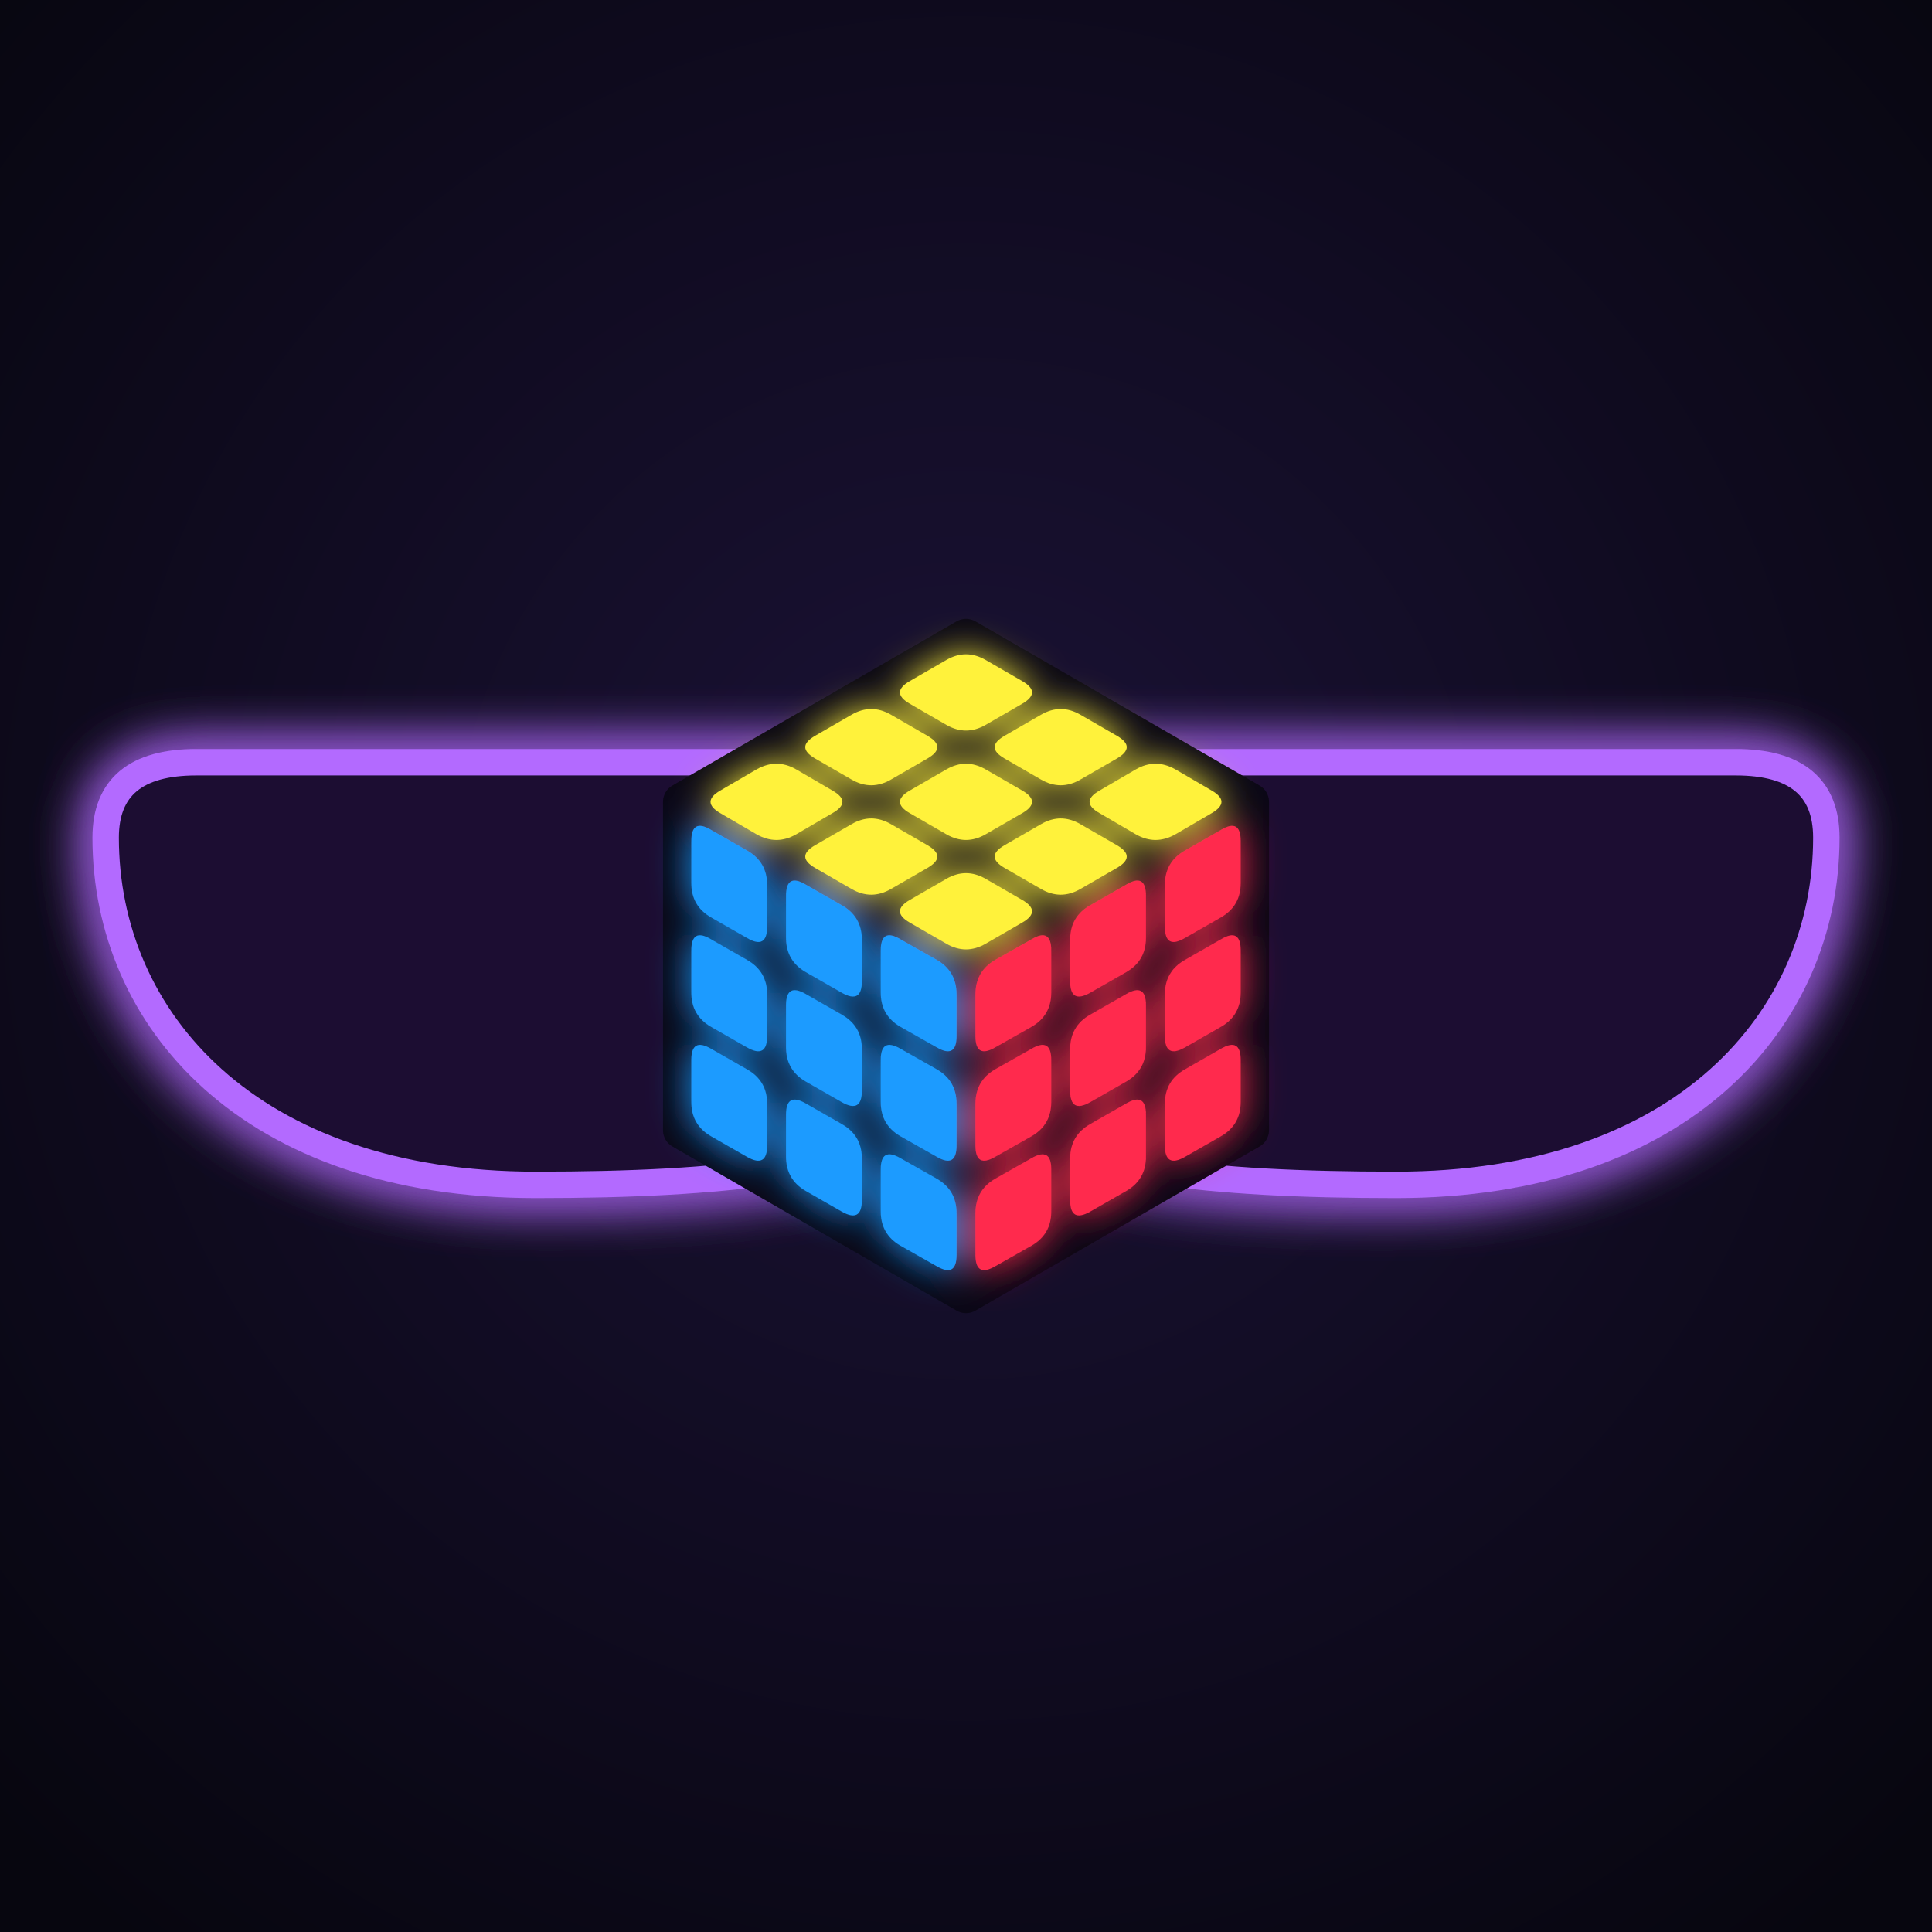
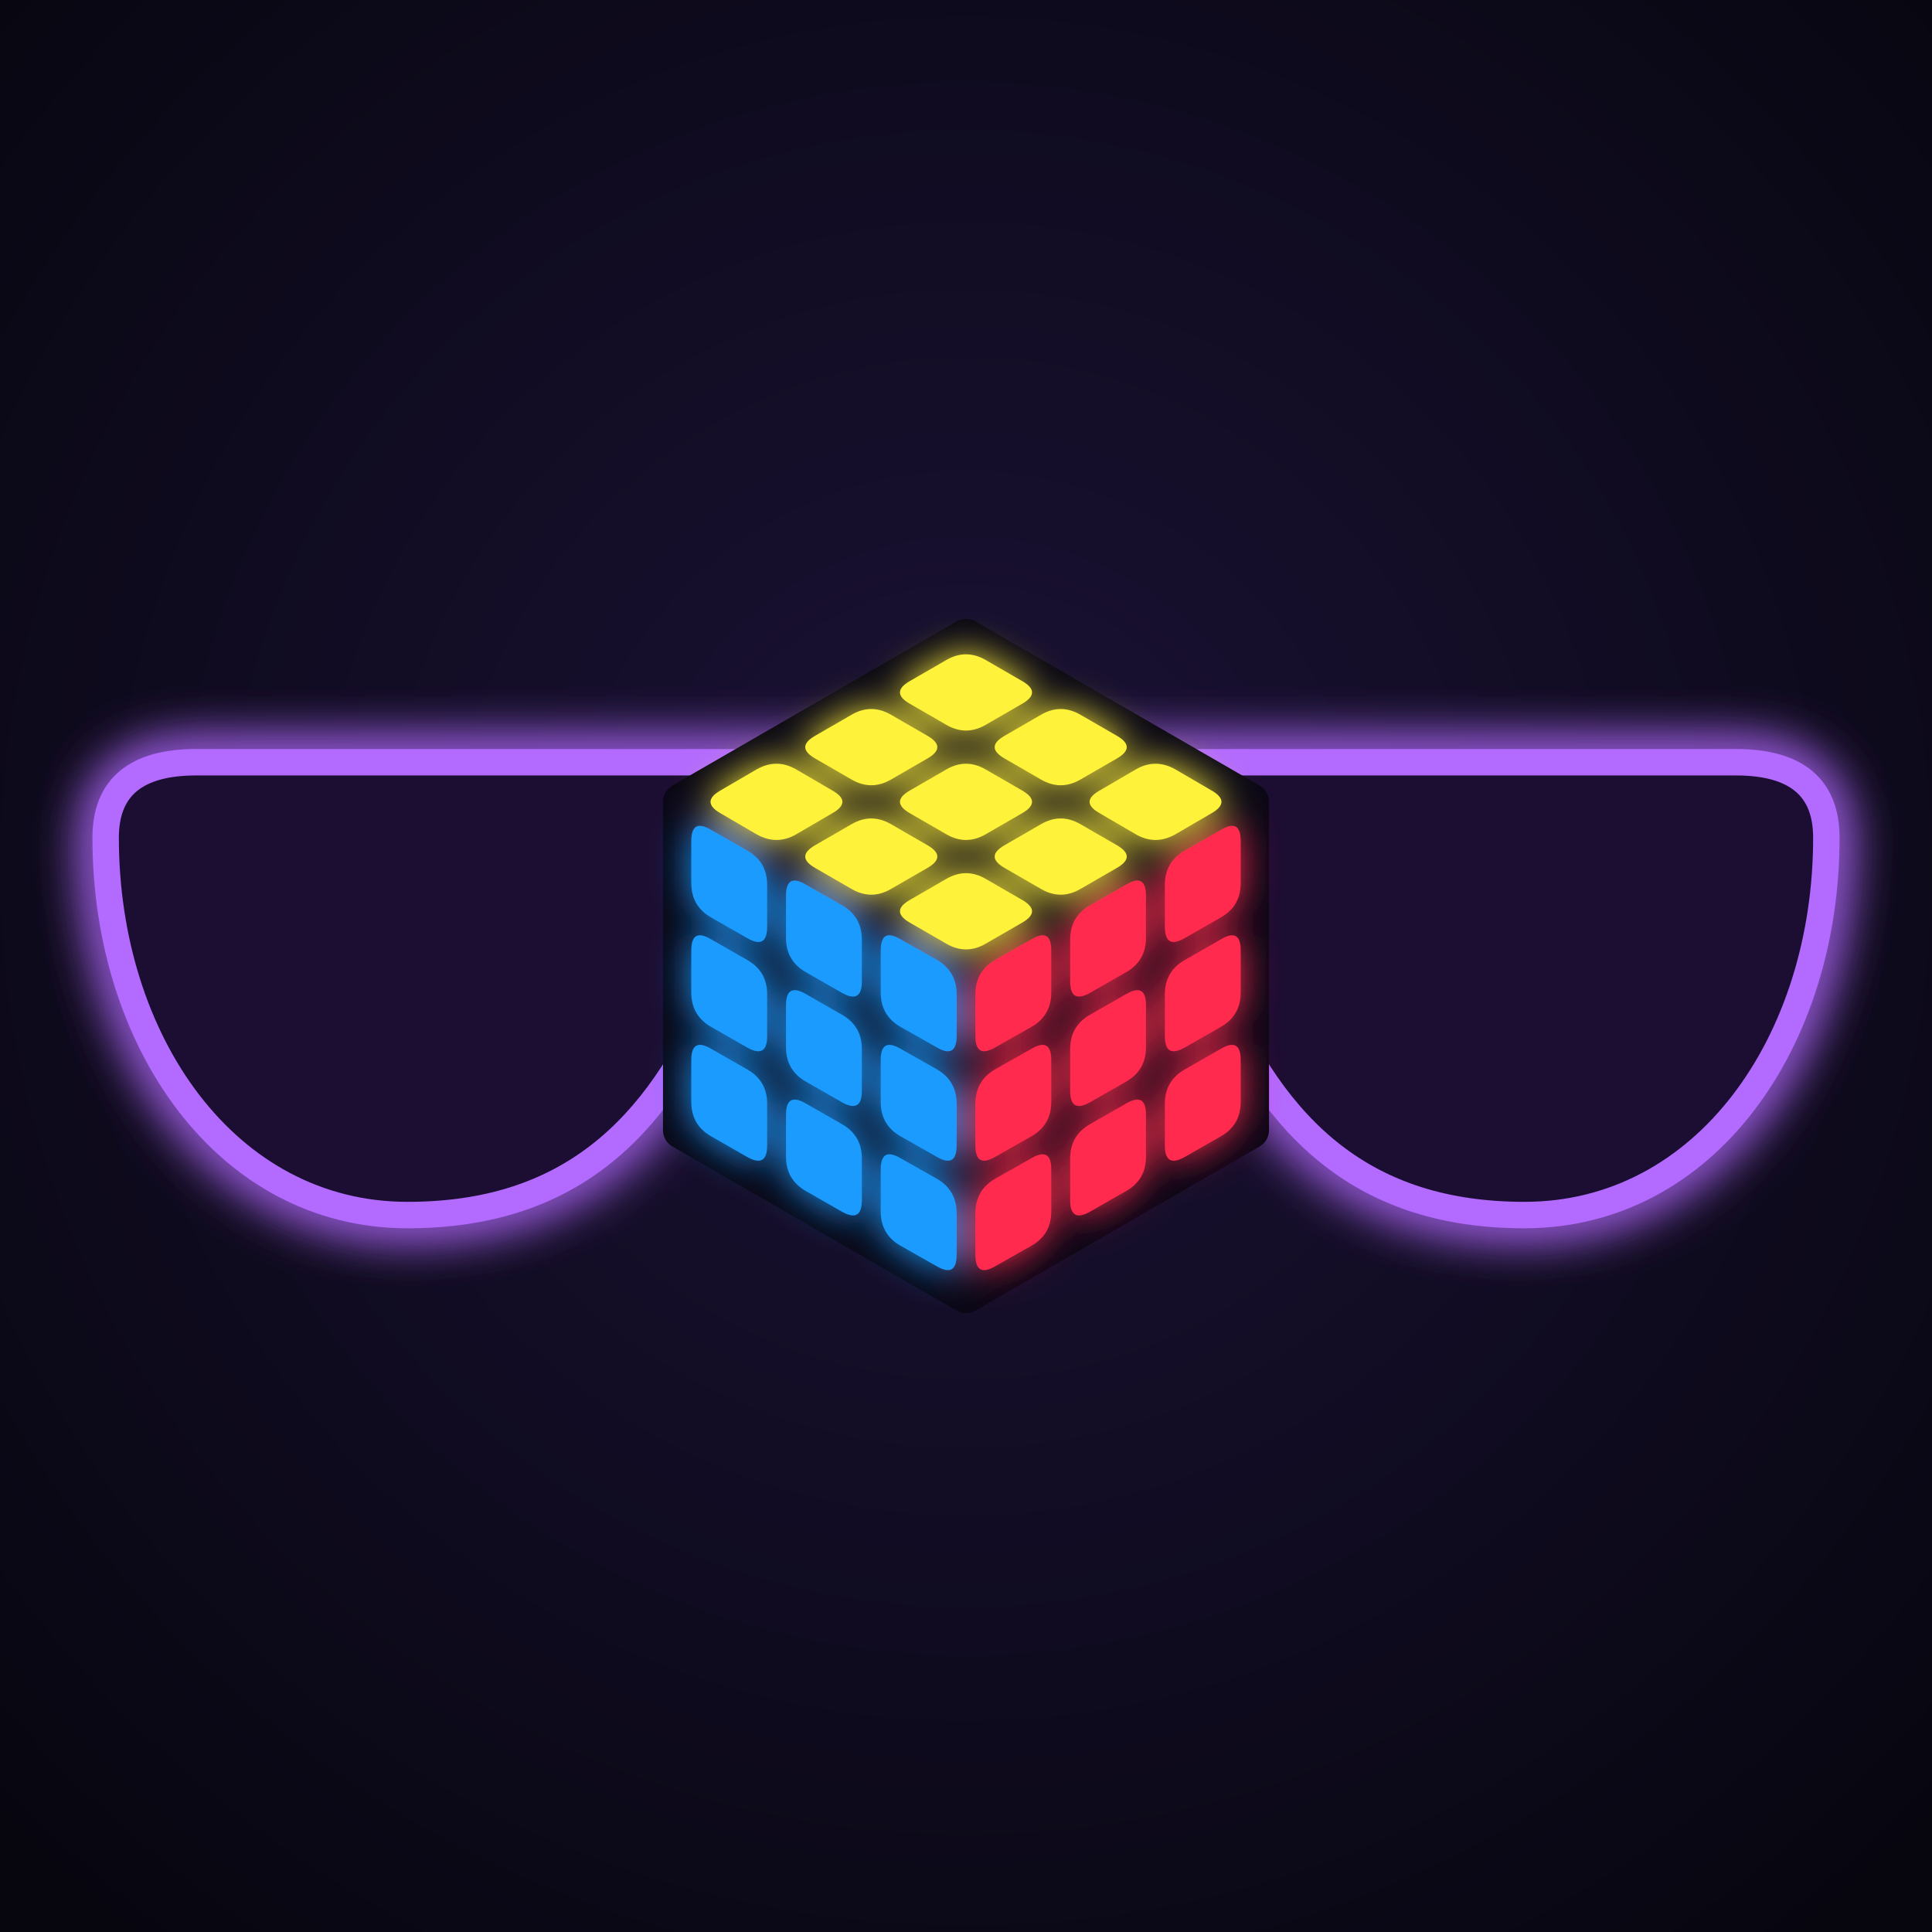
<svg xmlns="http://www.w3.org/2000/svg" viewBox="0 0 512 512" width="512" height="512">
  <defs>
    <radialGradient id="bg" cx="50%" cy="45%" r="70%">
      <stop offset="0" stop-color="#1b1236" />
      <stop offset="1" stop-color="#07060f" />
    </radialGradient>
    <filter id="glow" x="-30%" y="-30%" width="160%" height="160%">
      <feGaussianBlur stdDeviation="7" result="b" />
      <feMerge>
        <feMergeNode in="b" />
        <feMergeNode in="b" />
        <feMergeNode in="SourceGraphic" />
      </feMerge>
    </filter>
    <filter id="glow2" x="-30%" y="-30%" width="160%" height="160%">
      <feGaussianBlur stdDeviation="5" result="b" />
      <feMerge>
        <feMergeNode in="b" />
        <feMergeNode in="SourceGraphic" />
      </feMerge>
    </filter>
  </defs>
  <rect width="512" height="512" fill="url(#bg)" />
  <g transform="translate(256 256) scale(1.0) translate(-256 -256)">
    <g filter="url(#glow)" fill="none" stroke="#b36bff" stroke-width="7" stroke-linejoin="round" stroke-linecap="round">
-       <path d="M52 202 H 460 Q 484 202 484 222 C 484 270, 446 314, 370 314 C 320 314, 286 310, 256 296 C 226 310, 192 314, 142 314 C 66 314, 28 270, 28 222 Q 28 202 52 202 Z" fill="#1a0f33" />
+       <path d="M52 202 H 460 Q 484 202 484 222 C 484 276, 452 322, 404 322 C 362 322, 338 300, 322 262 C 308 234, 280 232, 256 232 C 232 232, 204 234, 190 262 C 174 300, 150 322, 108 322 C 60 322, 28 276, 28 222 Q 28 202 52 202 Z" fill="#1a0f33" />
    </g>
    <path d="M256.0 169.0 L331.3 212.5 L331.3 299.5 L256.0 343.0 L180.7 299.5 L180.7 212.5 Z" fill="#0a0716" stroke="#0a0716" stroke-width="10" stroke-linejoin="round" />
    <g filter="url(#glow2)">
      <path d="M250.8 174.9 Q256.0 171.9 261.2 174.9 L270.9 180.5 Q276.1 183.5 270.9 186.5 L261.2 192.1 Q256.0 195.1 250.8 192.1 L241.1 186.5 Q235.9 183.5 241.1 180.5 Z" fill="#fff23a" />
      <path d="M275.9 189.4 Q281.1 186.4 286.3 189.4 L296.0 195.0 Q301.2 198.0 296.0 201.0 L286.3 206.6 Q281.1 209.6 275.9 206.6 L266.2 201.0 Q261.0 198.0 266.2 195.0 Z" fill="#fff23a" />
      <path d="M301.0 203.9 Q306.2 200.9 311.5 203.9 L321.1 209.5 Q326.3 212.5 321.1 215.5 L311.5 221.1 Q306.2 224.1 301.0 221.1 L291.4 215.5 Q286.1 212.5 291.4 209.5 Z" fill="#fff23a" />
      <path d="M225.7 189.4 Q230.9 186.4 236.1 189.4 L245.8 195.0 Q251.0 198.0 245.8 201.0 L236.1 206.6 Q230.9 209.6 225.7 206.6 L216.0 201.0 Q210.8 198.0 216.0 195.0 Z" fill="#fff23a" />
      <path d="M250.8 203.9 Q256.0 200.9 261.2 203.9 L270.9 209.5 Q276.1 212.5 270.9 215.5 L261.2 221.1 Q256.0 224.1 250.8 221.1 L241.1 215.5 Q235.9 212.5 241.1 209.5 Z" fill="#fff23a" />
      <path d="M275.9 218.4 Q281.1 215.4 286.3 218.4 L296.0 224.0 Q301.2 227.0 296.0 230.0 L286.3 235.6 Q281.1 238.6 275.9 235.6 L266.2 230.0 Q261.0 227.0 266.2 224.0 Z" fill="#fff23a" />
      <path d="M200.5 203.9 Q205.8 200.9 211.0 203.9 L220.6 209.5 Q225.9 212.5 220.6 215.5 L211.0 221.1 Q205.8 224.1 200.5 221.1 L190.9 215.5 Q185.7 212.5 190.9 209.5 Z" fill="#fff23a" />
      <path d="M225.7 218.4 Q230.9 215.4 236.1 218.4 L245.8 224.0 Q251.0 227.0 245.8 230.0 L236.1 235.6 Q230.9 238.6 225.7 235.6 L216.0 230.0 Q210.8 227.0 216.0 224.0 Z" fill="#fff23a" />
      <path d="M250.8 232.9 Q256.0 229.9 261.2 232.9 L270.9 238.5 Q276.1 241.5 270.9 244.5 L261.2 250.1 Q256.0 253.1 250.8 250.1 L241.1 244.5 Q235.9 241.5 241.1 238.5 Z" fill="#fff23a" />
      <path d="M183.2 222.9 Q183.2 216.8 188.4 219.9 L198.0 225.4 Q203.3 228.4 203.3 234.5 L203.3 245.6 Q203.3 251.7 198.0 248.6 L188.4 243.1 Q183.2 240.1 183.2 234.0 Z" fill="#1f9bff" />
      <path d="M208.3 237.4 Q208.3 231.3 213.5 234.4 L223.1 239.9 Q228.4 242.9 228.4 249.0 L228.4 260.1 Q228.4 266.1 223.1 263.1 L213.5 257.6 Q208.3 254.6 208.3 248.5 Z" fill="#1f9bff" />
      <path d="M233.4 251.9 Q233.4 245.8 238.6 248.9 L248.3 254.4 Q253.5 257.4 253.5 263.5 L253.5 274.6 Q253.5 280.6 248.3 277.6 L238.6 272.1 Q233.4 269.1 233.4 263.0 Z" fill="#1f9bff" />
      <path d="M183.2 251.9 Q183.2 245.8 188.4 248.9 L198.0 254.4 Q203.3 257.4 203.3 263.5 L203.3 274.6 Q203.3 280.6 198.0 277.6 L188.4 272.1 Q183.2 269.1 183.2 263.0 Z" fill="#1f9bff" />
      <path d="M208.3 266.4 Q208.3 260.4 213.5 263.4 L223.1 268.9 Q228.4 271.9 228.4 278.0 L228.4 289.1 Q228.4 295.1 223.1 292.1 L213.5 286.6 Q208.3 283.6 208.3 277.5 Z" fill="#1f9bff" />
      <path d="M233.4 280.9 Q233.4 274.9 238.6 277.9 L248.3 283.4 Q253.5 286.4 253.5 292.5 L253.5 303.6 Q253.5 309.6 248.3 306.6 L238.6 301.1 Q233.4 298.1 233.4 292.0 Z" fill="#1f9bff" />
      <path d="M183.2 280.9 Q183.2 274.9 188.4 277.9 L198.0 283.4 Q203.3 286.4 203.3 292.5 L203.3 303.6 Q203.3 309.6 198.0 306.6 L188.4 301.1 Q183.2 298.1 183.2 292.0 Z" fill="#1f9bff" />
      <path d="M208.3 295.4 Q208.3 289.4 213.5 292.4 L223.1 297.9 Q228.4 300.9 228.4 307.0 L228.4 318.1 Q228.4 324.1 223.1 321.1 L213.5 315.6 Q208.3 312.6 208.3 306.5 Z" fill="#1f9bff" />
      <path d="M233.4 309.9 Q233.4 303.9 238.6 306.9 L248.3 312.4 Q253.5 315.4 253.5 321.5 L253.5 332.6 Q253.5 338.6 248.3 335.6 L238.6 330.1 Q233.4 327.1 233.4 321.0 Z" fill="#1f9bff" />
      <path d="M258.5 263.5 Q258.5 257.4 263.7 254.4 L273.4 248.9 Q278.6 245.8 278.6 251.9 L278.6 263.0 Q278.6 269.1 273.4 272.1 L263.7 277.6 Q258.5 280.6 258.5 274.6 Z" fill="#ff2b4e" />
      <path d="M283.6 249.0 Q283.6 242.9 288.9 239.9 L298.5 234.4 Q303.7 231.3 303.7 237.4 L303.7 248.5 Q303.7 254.6 298.5 257.6 L288.9 263.1 Q283.6 266.1 283.6 260.1 Z" fill="#ff2b4e" />
      <path d="M308.7 234.5 Q308.7 228.4 314.0 225.4 L323.6 219.9 Q328.8 216.8 328.8 222.9 L328.8 234.0 Q328.8 240.1 323.6 243.1 L314.0 248.6 Q308.7 251.7 308.7 245.6 Z" fill="#ff2b4e" />
      <path d="M258.5 292.5 Q258.5 286.4 263.7 283.4 L273.4 277.9 Q278.6 274.9 278.6 280.9 L278.6 292.0 Q278.6 298.1 273.4 301.1 L263.7 306.6 Q258.5 309.6 258.5 303.6 Z" fill="#ff2b4e" />
      <path d="M283.6 278.0 Q283.6 271.9 288.9 268.9 L298.5 263.4 Q303.7 260.4 303.7 266.4 L303.7 277.5 Q303.7 283.6 298.5 286.6 L288.9 292.1 Q283.6 295.1 283.6 289.1 Z" fill="#ff2b4e" />
      <path d="M308.7 263.5 Q308.7 257.4 314.0 254.4 L323.6 248.9 Q328.8 245.8 328.8 251.9 L328.8 263.0 Q328.8 269.1 323.6 272.1 L314.0 277.6 Q308.7 280.6 308.7 274.6 Z" fill="#ff2b4e" />
      <path d="M258.5 321.5 Q258.5 315.4 263.7 312.4 L273.4 306.9 Q278.6 303.9 278.6 309.9 L278.6 321.0 Q278.6 327.1 273.4 330.1 L263.7 335.6 Q258.5 338.6 258.5 332.6 Z" fill="#ff2b4e" />
      <path d="M283.6 307.0 Q283.6 300.9 288.9 297.9 L298.5 292.4 Q303.7 289.4 303.7 295.4 L303.7 306.5 Q303.7 312.6 298.5 315.6 L288.9 321.1 Q283.6 324.1 283.6 318.1 Z" fill="#ff2b4e" />
      <path d="M308.7 292.5 Q308.7 286.4 314.0 283.4 L323.6 277.9 Q328.8 274.9 328.8 280.9 L328.8 292.0 Q328.8 298.1 323.6 301.1 L314.0 306.6 Q308.7 309.6 308.7 303.6 Z" fill="#ff2b4e" />
    </g>
  </g>
</svg>
